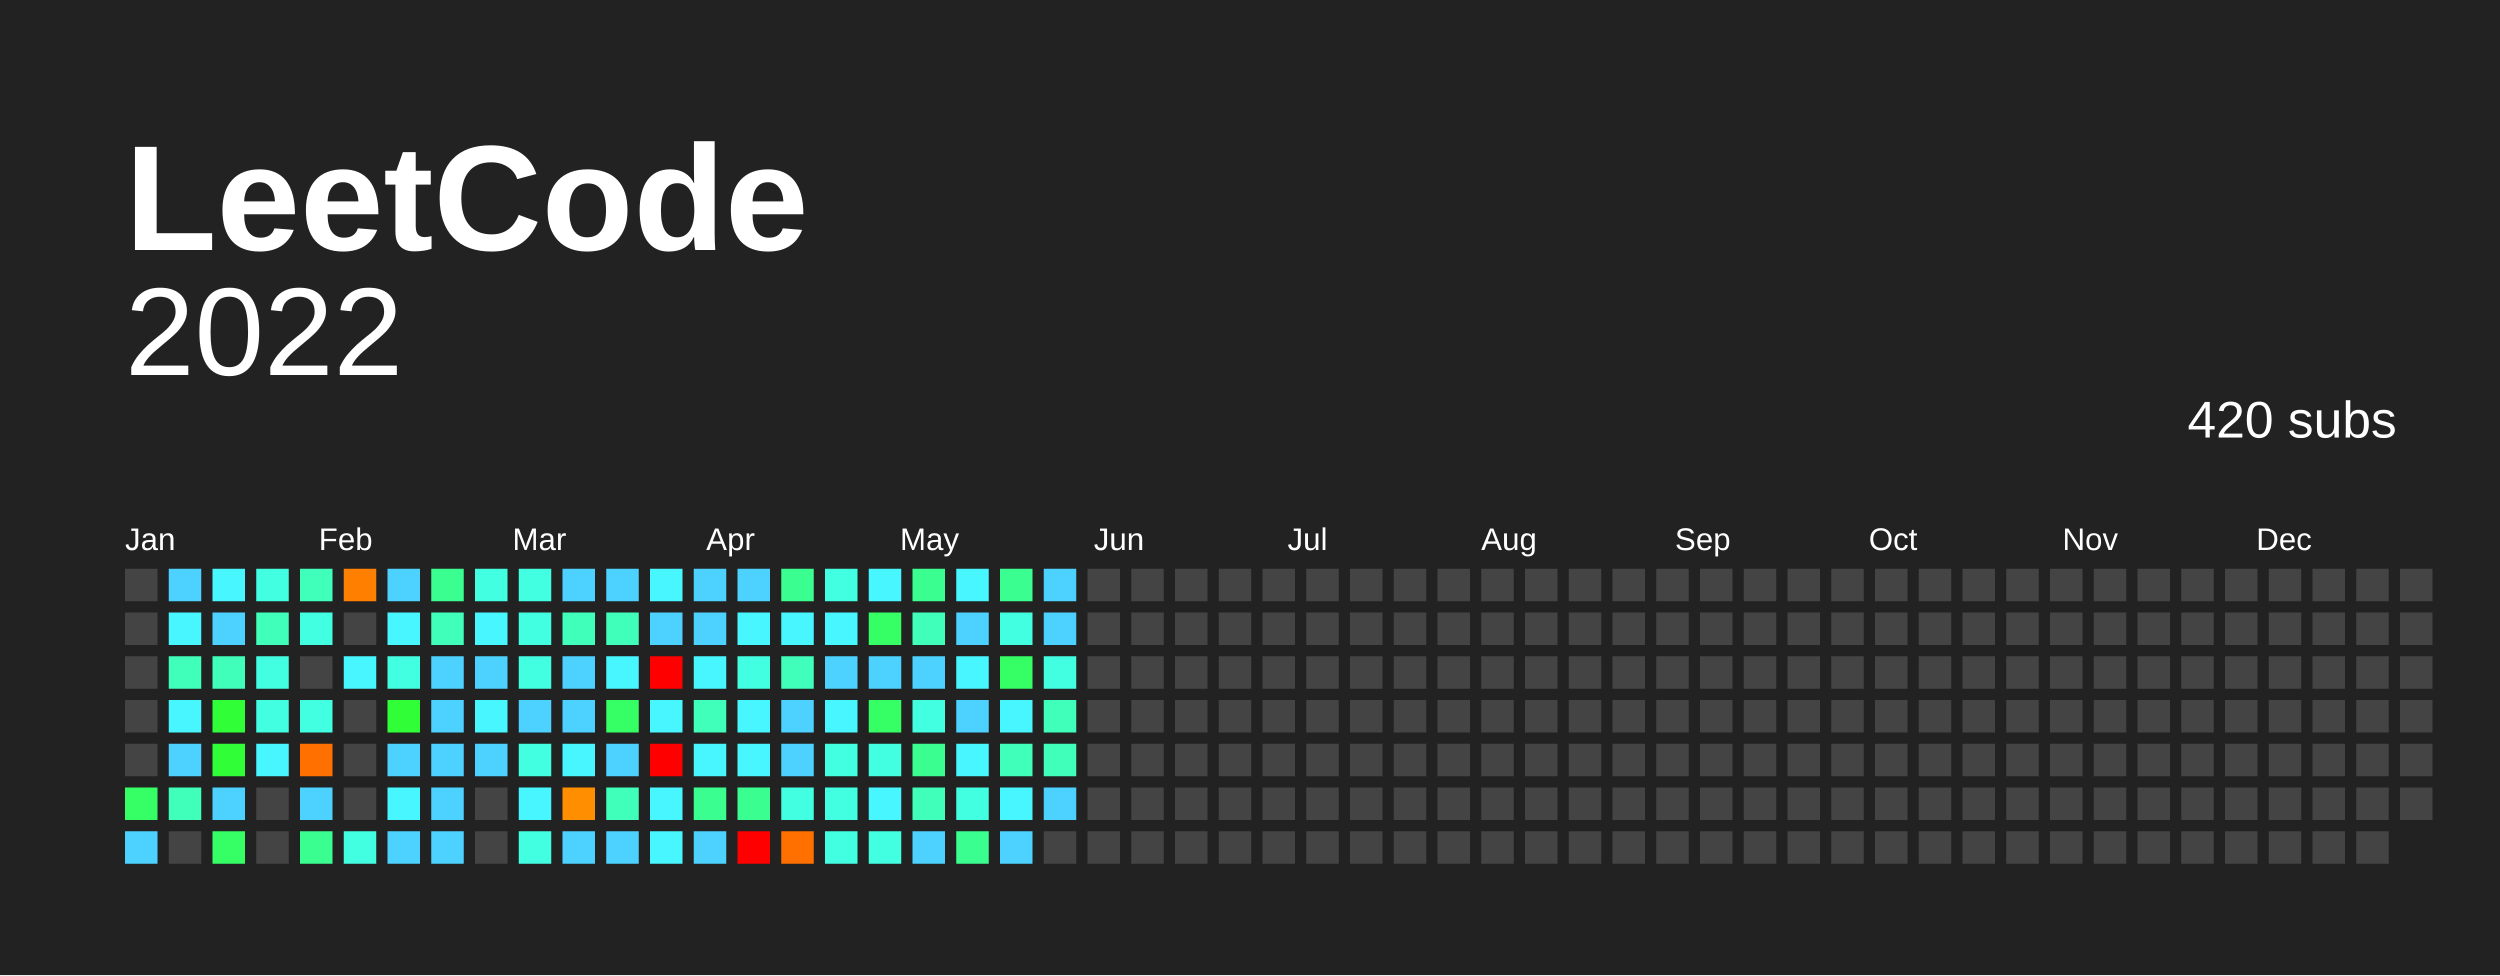
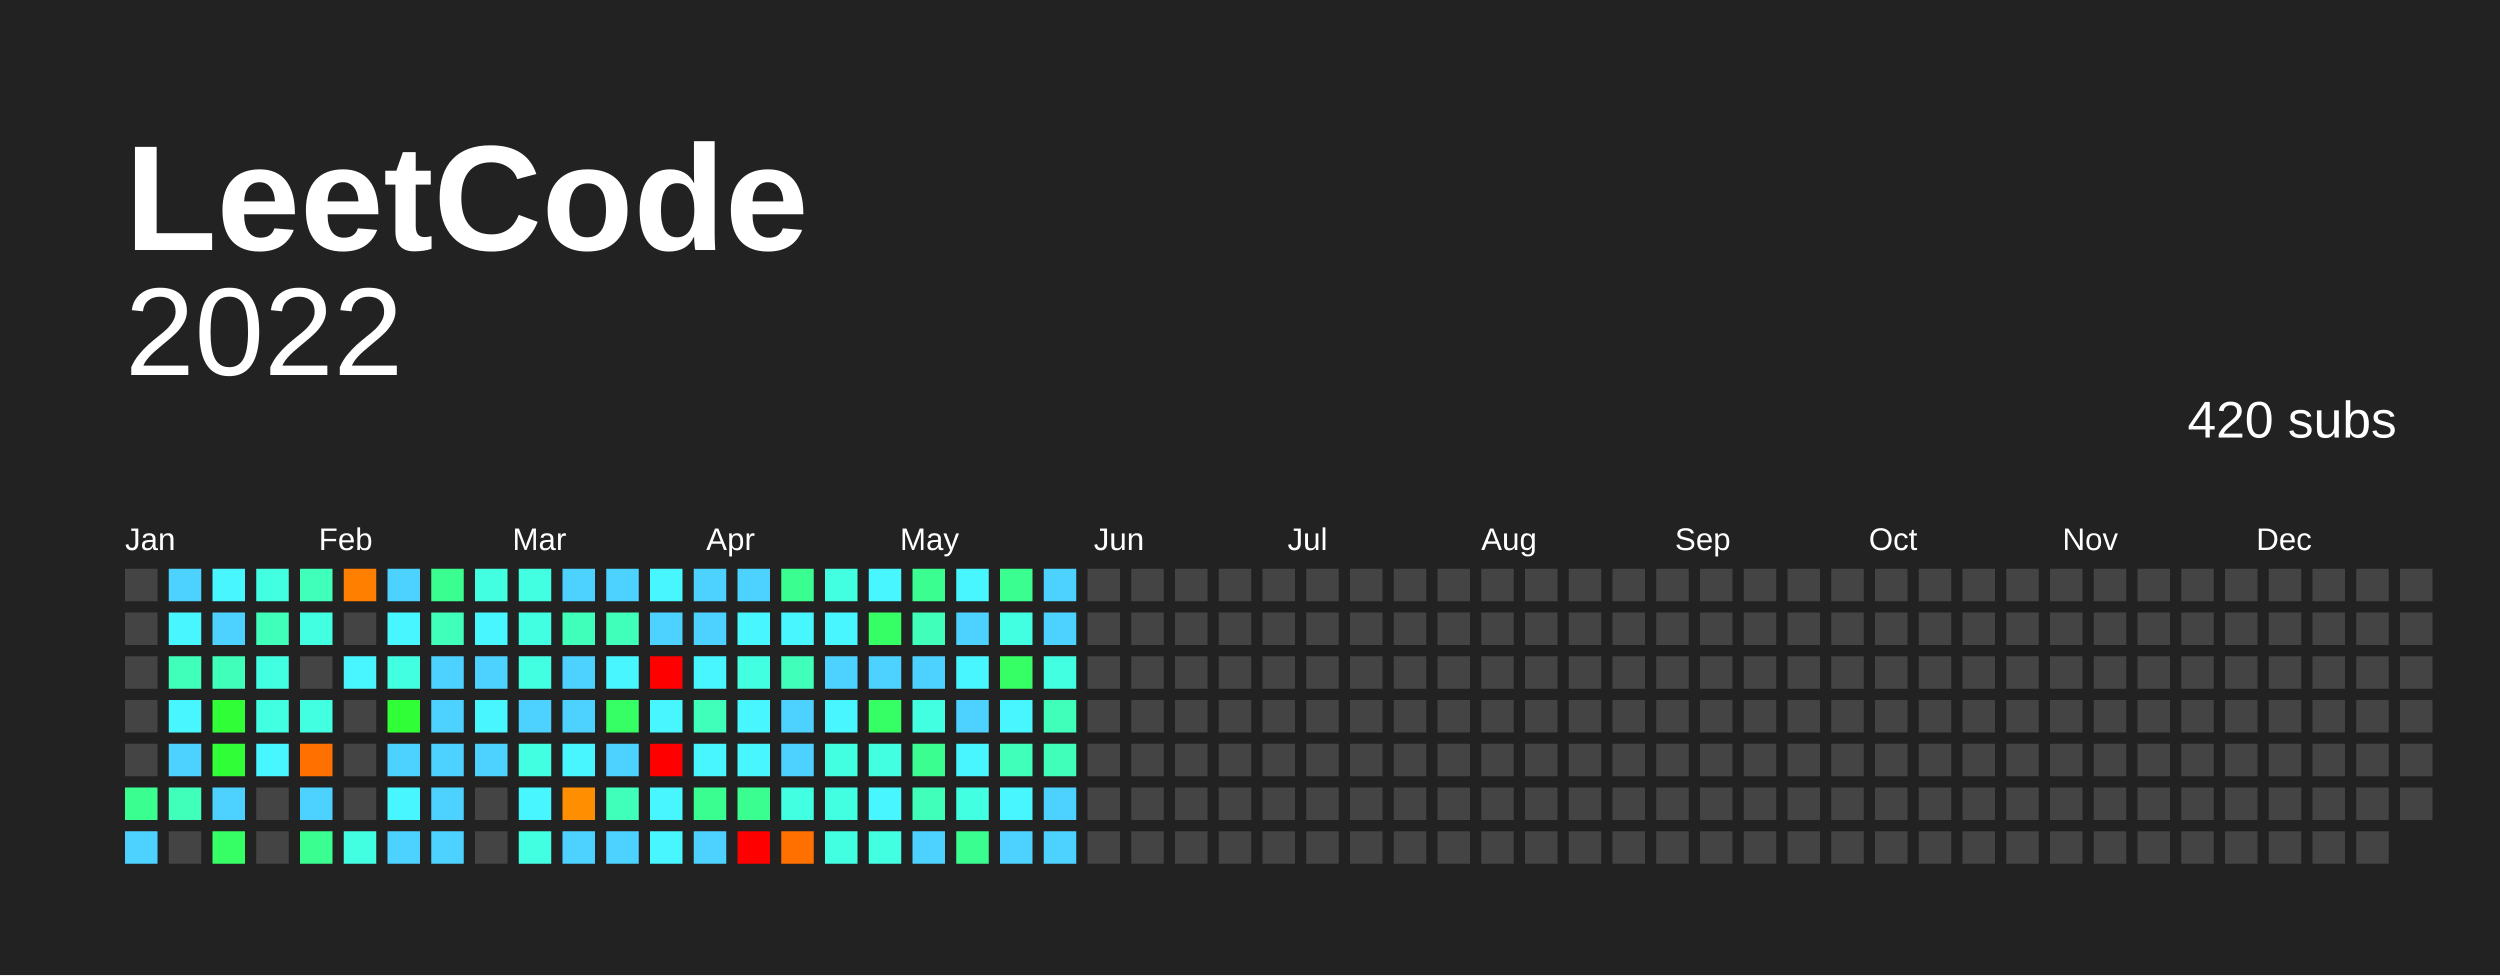
<svg xmlns="http://www.w3.org/2000/svg" baseProfile="full" height="78mm" version="1.1" viewBox="0,0,200,78" width="200mm">
  <defs />
  <rect fill="#222222" height="78" width="200" x="0" y="0" />
  <text fill="#FFFFFF" style="font-size:12px; font-family:Arial; font-weight:bold;" x="10" y="20"> LeetCode</text>
  <text alignment-baseline="hanging" fill="#FFFFFF" style="font-size:10.0px; font-family:Arial;" x="10" y="30">2022</text>
  <text alignment-baseline="hanging" fill="#FFFFFF" style="font-size:4.125px; font-family:Arial;" x="175" y="35">420 subs</text>
  <text fill="#FFFFFF" style="font-size:2.5px; font-family:Arial" x="10.0" y="44">Jan</text>
  <text fill="#FFFFFF" style="font-size:2.5px; font-family:Arial" x="25.5" y="44">Feb</text>
  <text fill="#FFFFFF" style="font-size:2.5px; font-family:Arial" x="41.0" y="44">Mar</text>
  <text fill="#FFFFFF" style="font-size:2.5px; font-family:Arial" x="56.5" y="44">Apr</text>
  <text fill="#FFFFFF" style="font-size:2.5px; font-family:Arial" x="72.0" y="44">May</text>
  <text fill="#FFFFFF" style="font-size:2.5px; font-family:Arial" x="87.5" y="44">Jun</text>
  <text fill="#FFFFFF" style="font-size:2.5px; font-family:Arial" x="103.0" y="44">Jul</text>
  <text fill="#FFFFFF" style="font-size:2.5px; font-family:Arial" x="118.5" y="44">Aug</text>
  <text fill="#FFFFFF" style="font-size:2.5px; font-family:Arial" x="134.0" y="44">Sep</text>
  <text fill="#FFFFFF" style="font-size:2.5px; font-family:Arial" x="149.5" y="44">Oct</text>
  <text fill="#FFFFFF" style="font-size:2.5px; font-family:Arial" x="165.0" y="44">Nov</text>
  <text fill="#FFFFFF" style="font-size:2.5px; font-family:Arial" x="180.5" y="44">Dec</text>
  <rect fill="#444444" height="2.6" width="2.6" x="10.0" y="45.5" />
  <rect fill="#444444" height="2.6" width="2.6" x="10.0" y="49.0" />
  <rect fill="#444444" height="2.6" width="2.6" x="10.0" y="52.5" />
  <rect fill="#444444" height="2.6" width="2.6" x="10.0" y="56.0" />
  <rect fill="#444444" height="2.6" width="2.6" x="10.0" y="59.5" />
-   <rect fill="#35ff65" height="2.6" width="2.6" x="10.0" y="63.0" />
+   <rect fill="#3aff90" height="2.6" width="2.6" x="10.0" y="63.0" />
  <rect fill="#4dd2ff" height="2.6" width="2.6" x="10.0" y="66.5" />
  <rect fill="#4dd2ff" height="2.6" width="2.6" x="13.5" y="45.5" />
  <rect fill="#48f6ff" height="2.6" width="2.6" x="13.5" y="49.0" />
  <rect fill="#3fffba" height="2.6" width="2.6" x="13.5" y="52.5" />
  <rect fill="#48f6ff" height="2.6" width="2.6" x="13.5" y="56.0" />
  <rect fill="#4dd2ff" height="2.6" width="2.6" x="13.5" y="59.5" />
  <rect fill="#3fffba" height="2.6" width="2.6" x="13.5" y="63.0" />
  <rect fill="#444444" height="2.6" width="2.6" x="13.5" y="66.5" />
  <rect fill="#48f6ff" height="2.6" width="2.6" x="17.0" y="45.5" />
  <rect fill="#4dd2ff" height="2.6" width="2.6" x="17.0" y="49.0" />
  <rect fill="#3fffba" height="2.6" width="2.6" x="17.0" y="52.5" />
  <rect fill="#30ff37" height="2.6" width="2.6" x="17.0" y="56.0" />
  <rect fill="#30ff37" height="2.6" width="2.6" x="17.0" y="59.5" />
  <rect fill="#4dd2ff" height="2.6" width="2.6" x="17.0" y="63.0" />
  <rect fill="#35ff65" height="2.6" width="2.6" x="17.0" y="66.5" />
  <rect fill="#43ffe2" height="2.6" width="2.6" x="20.5" y="45.5" />
  <rect fill="#3fffba" height="2.6" width="2.6" x="20.5" y="49.0" />
  <rect fill="#43ffe2" height="2.6" width="2.6" x="20.5" y="52.5" />
  <rect fill="#43ffe2" height="2.6" width="2.6" x="20.5" y="56.0" />
  <rect fill="#48f6ff" height="2.6" width="2.6" x="20.5" y="59.5" />
  <rect fill="#444444" height="2.6" width="2.6" x="20.5" y="63.0" />
  <rect fill="#444444" height="2.6" width="2.6" x="20.5" y="66.5" />
  <rect fill="#3fffba" height="2.6" width="2.6" x="24.0" y="45.5" />
  <rect fill="#43ffe2" height="2.6" width="2.6" x="24.0" y="49.0" />
  <rect fill="#444444" height="2.6" width="2.6" x="24.0" y="52.5" />
  <rect fill="#43ffe2" height="2.6" width="2.6" x="24.0" y="56.0" />
  <rect fill="#ff7000" height="2.6" width="2.6" x="24.0" y="59.5" />
  <rect fill="#4dd2ff" height="2.6" width="2.6" x="24.0" y="63.0" />
  <rect fill="#3aff90" height="2.6" width="2.6" x="24.0" y="66.5" />
  <rect fill="#ff7f00" height="2.6" width="2.6" x="27.5" y="45.5" />
  <rect fill="#444444" height="2.6" width="2.6" x="27.5" y="49.0" />
  <rect fill="#48f6ff" height="2.6" width="2.6" x="27.5" y="52.5" />
  <rect fill="#444444" height="2.6" width="2.6" x="27.5" y="56.0" />
  <rect fill="#444444" height="2.6" width="2.6" x="27.5" y="59.5" />
  <rect fill="#444444" height="2.6" width="2.6" x="27.5" y="63.0" />
  <rect fill="#43ffe2" height="2.6" width="2.6" x="27.5" y="66.5" />
  <rect fill="#4dd2ff" height="2.6" width="2.6" x="31.0" y="45.5" />
  <rect fill="#48f6ff" height="2.6" width="2.6" x="31.0" y="49.0" />
  <rect fill="#43ffe2" height="2.6" width="2.6" x="31.0" y="52.5" />
  <rect fill="#30ff37" height="2.6" width="2.6" x="31.0" y="56.0" />
  <rect fill="#4dd2ff" height="2.6" width="2.6" x="31.0" y="59.5" />
  <rect fill="#48f6ff" height="2.6" width="2.6" x="31.0" y="63.0" />
  <rect fill="#4dd2ff" height="2.6" width="2.6" x="31.0" y="66.5" />
  <rect fill="#3aff90" height="2.6" width="2.6" x="34.5" y="45.5" />
  <rect fill="#3fffba" height="2.6" width="2.6" x="34.5" y="49.0" />
  <rect fill="#4dd2ff" height="2.6" width="2.6" x="34.5" y="52.5" />
  <rect fill="#4dd2ff" height="2.6" width="2.6" x="34.5" y="56.0" />
  <rect fill="#4dd2ff" height="2.6" width="2.6" x="34.5" y="59.5" />
  <rect fill="#4dd2ff" height="2.6" width="2.6" x="34.5" y="63.0" />
  <rect fill="#4dd2ff" height="2.6" width="2.6" x="34.5" y="66.5" />
  <rect fill="#43ffe2" height="2.6" width="2.6" x="38.0" y="45.5" />
  <rect fill="#48f6ff" height="2.6" width="2.6" x="38.0" y="49.0" />
  <rect fill="#4dd2ff" height="2.6" width="2.6" x="38.0" y="52.5" />
  <rect fill="#48f6ff" height="2.6" width="2.6" x="38.0" y="56.0" />
  <rect fill="#4dd2ff" height="2.6" width="2.6" x="38.0" y="59.5" />
  <rect fill="#444444" height="2.6" width="2.6" x="38.0" y="63.0" />
  <rect fill="#444444" height="2.6" width="2.6" x="38.0" y="66.5" />
  <rect fill="#43ffe2" height="2.6" width="2.6" x="41.5" y="45.5" />
  <rect fill="#43ffe2" height="2.6" width="2.6" x="41.5" y="49.0" />
  <rect fill="#43ffe2" height="2.6" width="2.6" x="41.5" y="52.5" />
  <rect fill="#4dd2ff" height="2.6" width="2.6" x="41.5" y="56.0" />
  <rect fill="#43ffe2" height="2.6" width="2.6" x="41.5" y="59.5" />
  <rect fill="#48f6ff" height="2.6" width="2.6" x="41.5" y="63.0" />
  <rect fill="#43ffe2" height="2.6" width="2.6" x="41.5" y="66.5" />
  <rect fill="#4dd2ff" height="2.6" width="2.6" x="45.0" y="45.5" />
  <rect fill="#3fffba" height="2.6" width="2.6" x="45.0" y="49.0" />
  <rect fill="#4dd2ff" height="2.6" width="2.6" x="45.0" y="52.5" />
  <rect fill="#4dd2ff" height="2.6" width="2.6" x="45.0" y="56.0" />
  <rect fill="#48f6ff" height="2.6" width="2.6" x="45.0" y="59.5" />
  <rect fill="#ff8f00" height="2.6" width="2.6" x="45.0" y="63.0" />
  <rect fill="#4dd2ff" height="2.6" width="2.6" x="45.0" y="66.5" />
  <rect fill="#4dd2ff" height="2.6" width="2.6" x="48.5" y="45.5" />
  <rect fill="#3fffba" height="2.6" width="2.6" x="48.5" y="49.0" />
  <rect fill="#48f6ff" height="2.6" width="2.6" x="48.5" y="52.5" />
  <rect fill="#35ff65" height="2.6" width="2.6" x="48.5" y="56.0" />
  <rect fill="#4dd2ff" height="2.6" width="2.6" x="48.5" y="59.5" />
  <rect fill="#3fffba" height="2.6" width="2.6" x="48.5" y="63.0" />
  <rect fill="#4dd2ff" height="2.6" width="2.6" x="48.5" y="66.5" />
  <rect fill="#48f6ff" height="2.6" width="2.6" x="52.0" y="45.5" />
  <rect fill="#4dd2ff" height="2.6" width="2.6" x="52.0" y="49.0" />
  <rect fill="red" height="2.6" width="2.6" x="52.0" y="52.5" />
  <rect fill="#48f6ff" height="2.6" width="2.6" x="52.0" y="56.0" />
  <rect fill="red" height="2.6" width="2.6" x="52.0" y="59.5" />
  <rect fill="#48f6ff" height="2.6" width="2.6" x="52.0" y="63.0" />
  <rect fill="#48f6ff" height="2.6" width="2.6" x="52.0" y="66.5" />
  <rect fill="#4dd2ff" height="2.6" width="2.6" x="55.5" y="45.5" />
  <rect fill="#4dd2ff" height="2.6" width="2.6" x="55.5" y="49.0" />
  <rect fill="#48f6ff" height="2.6" width="2.6" x="55.5" y="52.5" />
  <rect fill="#3fffba" height="2.6" width="2.6" x="55.5" y="56.0" />
  <rect fill="#48f6ff" height="2.6" width="2.6" x="55.5" y="59.5" />
  <rect fill="#3aff90" height="2.6" width="2.6" x="55.5" y="63.0" />
  <rect fill="#4dd2ff" height="2.6" width="2.6" x="55.5" y="66.5" />
  <rect fill="#4dd2ff" height="2.6" width="2.6" x="59.0" y="45.5" />
  <rect fill="#48f6ff" height="2.6" width="2.6" x="59.0" y="49.0" />
  <rect fill="#43ffe2" height="2.6" width="2.6" x="59.0" y="52.5" />
  <rect fill="#48f6ff" height="2.6" width="2.6" x="59.0" y="56.0" />
  <rect fill="#48f6ff" height="2.6" width="2.6" x="59.0" y="59.5" />
  <rect fill="#3aff90" height="2.6" width="2.6" x="59.0" y="63.0" />
  <rect fill="red" height="2.6" width="2.6" x="59.0" y="66.5" />
  <rect fill="#3aff90" height="2.6" width="2.6" x="62.5" y="45.5" />
  <rect fill="#48f6ff" height="2.6" width="2.6" x="62.5" y="49.0" />
  <rect fill="#3fffba" height="2.6" width="2.6" x="62.5" y="52.5" />
  <rect fill="#4dd2ff" height="2.6" width="2.6" x="62.5" y="56.0" />
  <rect fill="#4dd2ff" height="2.6" width="2.6" x="62.5" y="59.5" />
  <rect fill="#43ffe2" height="2.6" width="2.6" x="62.5" y="63.0" />
  <rect fill="#ff7000" height="2.6" width="2.6" x="62.5" y="66.5" />
  <rect fill="#43ffe2" height="2.6" width="2.6" x="66.0" y="45.5" />
  <rect fill="#48f6ff" height="2.6" width="2.6" x="66.0" y="49.0" />
  <rect fill="#4dd2ff" height="2.6" width="2.6" x="66.0" y="52.5" />
  <rect fill="#48f6ff" height="2.6" width="2.6" x="66.0" y="56.0" />
  <rect fill="#43ffe2" height="2.6" width="2.6" x="66.0" y="59.5" />
  <rect fill="#43ffe2" height="2.6" width="2.6" x="66.0" y="63.0" />
  <rect fill="#43ffe2" height="2.6" width="2.6" x="66.0" y="66.5" />
  <rect fill="#48f6ff" height="2.6" width="2.6" x="69.5" y="45.5" />
  <rect fill="#35ff65" height="2.6" width="2.6" x="69.5" y="49.0" />
  <rect fill="#4dd2ff" height="2.6" width="2.6" x="69.5" y="52.5" />
  <rect fill="#35ff65" height="2.6" width="2.6" x="69.5" y="56.0" />
  <rect fill="#43ffe2" height="2.6" width="2.6" x="69.5" y="59.5" />
  <rect fill="#48f6ff" height="2.6" width="2.6" x="69.5" y="63.0" />
  <rect fill="#43ffe2" height="2.6" width="2.6" x="69.5" y="66.5" />
  <rect fill="#3aff90" height="2.6" width="2.6" x="73.0" y="45.5" />
  <rect fill="#3fffba" height="2.6" width="2.6" x="73.0" y="49.0" />
  <rect fill="#4dd2ff" height="2.6" width="2.6" x="73.0" y="52.5" />
  <rect fill="#43ffe2" height="2.6" width="2.6" x="73.0" y="56.0" />
  <rect fill="#3aff90" height="2.6" width="2.6" x="73.0" y="59.5" />
  <rect fill="#3fffba" height="2.6" width="2.6" x="73.0" y="63.0" />
  <rect fill="#4dd2ff" height="2.6" width="2.6" x="73.0" y="66.5" />
  <rect fill="#48f6ff" height="2.6" width="2.6" x="76.5" y="45.5" />
  <rect fill="#4dd2ff" height="2.6" width="2.6" x="76.5" y="49.0" />
  <rect fill="#48f6ff" height="2.6" width="2.6" x="76.5" y="52.5" />
  <rect fill="#4dd2ff" height="2.6" width="2.6" x="76.5" y="56.0" />
  <rect fill="#48f6ff" height="2.6" width="2.6" x="76.5" y="59.5" />
  <rect fill="#43ffe2" height="2.6" width="2.6" x="76.5" y="63.0" />
  <rect fill="#3aff90" height="2.6" width="2.6" x="76.5" y="66.5" />
  <rect fill="#3aff90" height="2.6" width="2.6" x="80.0" y="45.5" />
  <rect fill="#43ffe2" height="2.6" width="2.6" x="80.0" y="49.0" />
  <rect fill="#35ff65" height="2.6" width="2.6" x="80.0" y="52.5" />
  <rect fill="#48f6ff" height="2.6" width="2.6" x="80.0" y="56.0" />
  <rect fill="#3fffba" height="2.6" width="2.6" x="80.0" y="59.5" />
  <rect fill="#48f6ff" height="2.6" width="2.6" x="80.0" y="63.0" />
  <rect fill="#4dd2ff" height="2.6" width="2.6" x="80.0" y="66.5" />
  <rect fill="#4dd2ff" height="2.6" width="2.6" x="83.5" y="45.5" />
  <rect fill="#4dd2ff" height="2.6" width="2.6" x="83.5" y="49.0" />
  <rect fill="#43ffe2" height="2.6" width="2.6" x="83.5" y="52.5" />
  <rect fill="#3fffba" height="2.6" width="2.6" x="83.5" y="56.0" />
  <rect fill="#3fffba" height="2.6" width="2.6" x="83.5" y="59.5" />
  <rect fill="#4dd2ff" height="2.6" width="2.6" x="83.5" y="63.0" />
-   <rect fill="#444444" height="2.6" width="2.6" x="83.5" y="66.5" />
+   <rect fill="#4dd2ff" height="2.6" width="2.6" x="83.5" y="66.5" />
  <rect fill="#444444" height="2.6" width="2.6" x="87.0" y="45.5" />
  <rect fill="#444444" height="2.6" width="2.6" x="87.0" y="49.0" />
  <rect fill="#444444" height="2.6" width="2.6" x="87.0" y="52.5" />
  <rect fill="#444444" height="2.6" width="2.6" x="87.0" y="56.0" />
  <rect fill="#444444" height="2.6" width="2.6" x="87.0" y="59.5" />
  <rect fill="#444444" height="2.6" width="2.6" x="87.0" y="63.0" />
  <rect fill="#444444" height="2.6" width="2.6" x="87.0" y="66.5" />
  <rect fill="#444444" height="2.6" width="2.6" x="90.5" y="45.5" />
  <rect fill="#444444" height="2.6" width="2.6" x="90.5" y="49.0" />
  <rect fill="#444444" height="2.6" width="2.6" x="90.5" y="52.5" />
  <rect fill="#444444" height="2.6" width="2.6" x="90.5" y="56.0" />
  <rect fill="#444444" height="2.6" width="2.6" x="90.5" y="59.5" />
  <rect fill="#444444" height="2.6" width="2.6" x="90.5" y="63.0" />
  <rect fill="#444444" height="2.6" width="2.6" x="90.5" y="66.5" />
  <rect fill="#444444" height="2.6" width="2.6" x="94.0" y="45.5" />
  <rect fill="#444444" height="2.6" width="2.6" x="94.0" y="49.0" />
  <rect fill="#444444" height="2.6" width="2.6" x="94.0" y="52.5" />
  <rect fill="#444444" height="2.6" width="2.6" x="94.0" y="56.0" />
  <rect fill="#444444" height="2.6" width="2.6" x="94.0" y="59.5" />
  <rect fill="#444444" height="2.6" width="2.6" x="94.0" y="63.0" />
  <rect fill="#444444" height="2.6" width="2.6" x="94.0" y="66.5" />
  <rect fill="#444444" height="2.6" width="2.6" x="97.5" y="45.5" />
  <rect fill="#444444" height="2.6" width="2.6" x="97.5" y="49.0" />
  <rect fill="#444444" height="2.6" width="2.6" x="97.5" y="52.5" />
  <rect fill="#444444" height="2.6" width="2.6" x="97.5" y="56.0" />
  <rect fill="#444444" height="2.6" width="2.6" x="97.5" y="59.5" />
  <rect fill="#444444" height="2.6" width="2.6" x="97.5" y="63.0" />
  <rect fill="#444444" height="2.6" width="2.6" x="97.5" y="66.5" />
  <rect fill="#444444" height="2.6" width="2.6" x="101.0" y="45.5" />
  <rect fill="#444444" height="2.6" width="2.6" x="101.0" y="49.0" />
  <rect fill="#444444" height="2.6" width="2.6" x="101.0" y="52.5" />
  <rect fill="#444444" height="2.6" width="2.6" x="101.0" y="56.0" />
  <rect fill="#444444" height="2.6" width="2.6" x="101.0" y="59.5" />
  <rect fill="#444444" height="2.6" width="2.6" x="101.0" y="63.0" />
  <rect fill="#444444" height="2.6" width="2.6" x="101.0" y="66.5" />
  <rect fill="#444444" height="2.6" width="2.6" x="104.5" y="45.5" />
  <rect fill="#444444" height="2.6" width="2.6" x="104.5" y="49.0" />
  <rect fill="#444444" height="2.6" width="2.6" x="104.5" y="52.5" />
  <rect fill="#444444" height="2.6" width="2.6" x="104.5" y="56.0" />
  <rect fill="#444444" height="2.6" width="2.6" x="104.5" y="59.5" />
  <rect fill="#444444" height="2.6" width="2.6" x="104.5" y="63.0" />
  <rect fill="#444444" height="2.6" width="2.6" x="104.5" y="66.5" />
  <rect fill="#444444" height="2.6" width="2.6" x="108.0" y="45.5" />
  <rect fill="#444444" height="2.6" width="2.6" x="108.0" y="49.0" />
  <rect fill="#444444" height="2.6" width="2.6" x="108.0" y="52.5" />
  <rect fill="#444444" height="2.6" width="2.6" x="108.0" y="56.0" />
  <rect fill="#444444" height="2.6" width="2.6" x="108.0" y="59.5" />
  <rect fill="#444444" height="2.6" width="2.6" x="108.0" y="63.0" />
  <rect fill="#444444" height="2.6" width="2.6" x="108.0" y="66.5" />
  <rect fill="#444444" height="2.6" width="2.6" x="111.5" y="45.5" />
  <rect fill="#444444" height="2.6" width="2.6" x="111.5" y="49.0" />
  <rect fill="#444444" height="2.6" width="2.6" x="111.5" y="52.5" />
  <rect fill="#444444" height="2.6" width="2.6" x="111.5" y="56.0" />
  <rect fill="#444444" height="2.6" width="2.6" x="111.5" y="59.5" />
  <rect fill="#444444" height="2.6" width="2.6" x="111.5" y="63.0" />
  <rect fill="#444444" height="2.6" width="2.6" x="111.5" y="66.5" />
  <rect fill="#444444" height="2.6" width="2.6" x="115.0" y="45.5" />
  <rect fill="#444444" height="2.6" width="2.6" x="115.0" y="49.0" />
  <rect fill="#444444" height="2.6" width="2.6" x="115.0" y="52.5" />
  <rect fill="#444444" height="2.6" width="2.6" x="115.0" y="56.0" />
  <rect fill="#444444" height="2.6" width="2.6" x="115.0" y="59.5" />
  <rect fill="#444444" height="2.6" width="2.6" x="115.0" y="63.0" />
  <rect fill="#444444" height="2.6" width="2.6" x="115.0" y="66.5" />
  <rect fill="#444444" height="2.6" width="2.6" x="118.5" y="45.5" />
  <rect fill="#444444" height="2.6" width="2.6" x="118.5" y="49.0" />
  <rect fill="#444444" height="2.6" width="2.6" x="118.5" y="52.5" />
  <rect fill="#444444" height="2.6" width="2.6" x="118.5" y="56.0" />
  <rect fill="#444444" height="2.6" width="2.6" x="118.5" y="59.5" />
  <rect fill="#444444" height="2.6" width="2.6" x="118.5" y="63.0" />
  <rect fill="#444444" height="2.6" width="2.6" x="118.5" y="66.5" />
  <rect fill="#444444" height="2.6" width="2.6" x="122.0" y="45.5" />
  <rect fill="#444444" height="2.6" width="2.6" x="122.0" y="49.0" />
  <rect fill="#444444" height="2.6" width="2.6" x="122.0" y="52.5" />
  <rect fill="#444444" height="2.6" width="2.6" x="122.0" y="56.0" />
  <rect fill="#444444" height="2.6" width="2.6" x="122.0" y="59.5" />
  <rect fill="#444444" height="2.6" width="2.6" x="122.0" y="63.0" />
  <rect fill="#444444" height="2.6" width="2.6" x="122.0" y="66.5" />
  <rect fill="#444444" height="2.6" width="2.6" x="125.5" y="45.5" />
  <rect fill="#444444" height="2.6" width="2.6" x="125.5" y="49.0" />
  <rect fill="#444444" height="2.6" width="2.6" x="125.5" y="52.5" />
  <rect fill="#444444" height="2.6" width="2.6" x="125.5" y="56.0" />
  <rect fill="#444444" height="2.6" width="2.6" x="125.5" y="59.5" />
  <rect fill="#444444" height="2.6" width="2.6" x="125.5" y="63.0" />
  <rect fill="#444444" height="2.6" width="2.6" x="125.5" y="66.5" />
  <rect fill="#444444" height="2.6" width="2.6" x="129.0" y="45.5" />
  <rect fill="#444444" height="2.6" width="2.6" x="129.0" y="49.0" />
  <rect fill="#444444" height="2.6" width="2.6" x="129.0" y="52.5" />
  <rect fill="#444444" height="2.6" width="2.6" x="129.0" y="56.0" />
  <rect fill="#444444" height="2.6" width="2.6" x="129.0" y="59.5" />
  <rect fill="#444444" height="2.6" width="2.6" x="129.0" y="63.0" />
  <rect fill="#444444" height="2.6" width="2.6" x="129.0" y="66.5" />
  <rect fill="#444444" height="2.6" width="2.6" x="132.5" y="45.5" />
  <rect fill="#444444" height="2.6" width="2.6" x="132.5" y="49.0" />
  <rect fill="#444444" height="2.6" width="2.6" x="132.5" y="52.5" />
  <rect fill="#444444" height="2.6" width="2.6" x="132.5" y="56.0" />
  <rect fill="#444444" height="2.6" width="2.6" x="132.5" y="59.5" />
  <rect fill="#444444" height="2.6" width="2.6" x="132.5" y="63.0" />
  <rect fill="#444444" height="2.6" width="2.6" x="132.5" y="66.5" />
  <rect fill="#444444" height="2.6" width="2.6" x="136.0" y="45.5" />
  <rect fill="#444444" height="2.6" width="2.6" x="136.0" y="49.0" />
  <rect fill="#444444" height="2.6" width="2.6" x="136.0" y="52.5" />
  <rect fill="#444444" height="2.6" width="2.6" x="136.0" y="56.0" />
  <rect fill="#444444" height="2.6" width="2.6" x="136.0" y="59.5" />
  <rect fill="#444444" height="2.6" width="2.6" x="136.0" y="63.0" />
  <rect fill="#444444" height="2.6" width="2.6" x="136.0" y="66.5" />
  <rect fill="#444444" height="2.6" width="2.6" x="139.5" y="45.5" />
  <rect fill="#444444" height="2.6" width="2.6" x="139.5" y="49.0" />
  <rect fill="#444444" height="2.6" width="2.6" x="139.5" y="52.5" />
  <rect fill="#444444" height="2.6" width="2.6" x="139.5" y="56.0" />
  <rect fill="#444444" height="2.6" width="2.6" x="139.5" y="59.5" />
  <rect fill="#444444" height="2.6" width="2.6" x="139.5" y="63.0" />
  <rect fill="#444444" height="2.6" width="2.6" x="139.5" y="66.5" />
  <rect fill="#444444" height="2.6" width="2.6" x="143.0" y="45.5" />
  <rect fill="#444444" height="2.6" width="2.6" x="143.0" y="49.0" />
  <rect fill="#444444" height="2.6" width="2.6" x="143.0" y="52.5" />
  <rect fill="#444444" height="2.6" width="2.6" x="143.0" y="56.0" />
  <rect fill="#444444" height="2.6" width="2.6" x="143.0" y="59.5" />
  <rect fill="#444444" height="2.6" width="2.6" x="143.0" y="63.0" />
  <rect fill="#444444" height="2.6" width="2.6" x="143.0" y="66.5" />
  <rect fill="#444444" height="2.6" width="2.6" x="146.5" y="45.5" />
  <rect fill="#444444" height="2.6" width="2.6" x="146.5" y="49.0" />
  <rect fill="#444444" height="2.6" width="2.6" x="146.5" y="52.5" />
  <rect fill="#444444" height="2.6" width="2.6" x="146.5" y="56.0" />
  <rect fill="#444444" height="2.6" width="2.6" x="146.5" y="59.5" />
  <rect fill="#444444" height="2.6" width="2.6" x="146.5" y="63.0" />
  <rect fill="#444444" height="2.6" width="2.6" x="146.5" y="66.5" />
  <rect fill="#444444" height="2.6" width="2.6" x="150.0" y="45.5" />
  <rect fill="#444444" height="2.6" width="2.6" x="150.0" y="49.0" />
  <rect fill="#444444" height="2.6" width="2.6" x="150.0" y="52.5" />
  <rect fill="#444444" height="2.6" width="2.6" x="150.0" y="56.0" />
  <rect fill="#444444" height="2.6" width="2.6" x="150.0" y="59.5" />
  <rect fill="#444444" height="2.6" width="2.6" x="150.0" y="63.0" />
  <rect fill="#444444" height="2.6" width="2.6" x="150.0" y="66.5" />
  <rect fill="#444444" height="2.6" width="2.6" x="153.5" y="45.5" />
  <rect fill="#444444" height="2.6" width="2.6" x="153.5" y="49.0" />
  <rect fill="#444444" height="2.6" width="2.6" x="153.5" y="52.5" />
  <rect fill="#444444" height="2.6" width="2.6" x="153.5" y="56.0" />
  <rect fill="#444444" height="2.6" width="2.6" x="153.5" y="59.5" />
  <rect fill="#444444" height="2.6" width="2.6" x="153.5" y="63.0" />
  <rect fill="#444444" height="2.6" width="2.6" x="153.5" y="66.5" />
  <rect fill="#444444" height="2.6" width="2.6" x="157.0" y="45.5" />
  <rect fill="#444444" height="2.6" width="2.6" x="157.0" y="49.0" />
  <rect fill="#444444" height="2.6" width="2.6" x="157.0" y="52.5" />
  <rect fill="#444444" height="2.6" width="2.6" x="157.0" y="56.0" />
  <rect fill="#444444" height="2.6" width="2.6" x="157.0" y="59.5" />
  <rect fill="#444444" height="2.6" width="2.6" x="157.0" y="63.0" />
  <rect fill="#444444" height="2.6" width="2.6" x="157.0" y="66.5" />
  <rect fill="#444444" height="2.6" width="2.6" x="160.5" y="45.5" />
  <rect fill="#444444" height="2.6" width="2.6" x="160.5" y="49.0" />
  <rect fill="#444444" height="2.6" width="2.6" x="160.5" y="52.5" />
  <rect fill="#444444" height="2.6" width="2.6" x="160.5" y="56.0" />
  <rect fill="#444444" height="2.6" width="2.6" x="160.5" y="59.5" />
  <rect fill="#444444" height="2.6" width="2.6" x="160.5" y="63.0" />
  <rect fill="#444444" height="2.6" width="2.6" x="160.5" y="66.5" />
  <rect fill="#444444" height="2.6" width="2.6" x="164.0" y="45.5" />
  <rect fill="#444444" height="2.6" width="2.6" x="164.0" y="49.0" />
  <rect fill="#444444" height="2.6" width="2.6" x="164.0" y="52.5" />
  <rect fill="#444444" height="2.6" width="2.6" x="164.0" y="56.0" />
  <rect fill="#444444" height="2.6" width="2.6" x="164.0" y="59.5" />
  <rect fill="#444444" height="2.6" width="2.6" x="164.0" y="63.0" />
  <rect fill="#444444" height="2.6" width="2.6" x="164.0" y="66.5" />
  <rect fill="#444444" height="2.6" width="2.6" x="167.5" y="45.5" />
  <rect fill="#444444" height="2.6" width="2.6" x="167.5" y="49.0" />
  <rect fill="#444444" height="2.6" width="2.6" x="167.5" y="52.5" />
  <rect fill="#444444" height="2.6" width="2.6" x="167.5" y="56.0" />
  <rect fill="#444444" height="2.6" width="2.6" x="167.5" y="59.5" />
  <rect fill="#444444" height="2.6" width="2.6" x="167.5" y="63.0" />
  <rect fill="#444444" height="2.6" width="2.6" x="167.5" y="66.5" />
  <rect fill="#444444" height="2.6" width="2.6" x="171.0" y="45.5" />
  <rect fill="#444444" height="2.6" width="2.6" x="171.0" y="49.0" />
  <rect fill="#444444" height="2.6" width="2.6" x="171.0" y="52.5" />
  <rect fill="#444444" height="2.6" width="2.6" x="171.0" y="56.0" />
  <rect fill="#444444" height="2.6" width="2.6" x="171.0" y="59.5" />
  <rect fill="#444444" height="2.6" width="2.6" x="171.0" y="63.0" />
  <rect fill="#444444" height="2.6" width="2.6" x="171.0" y="66.5" />
  <rect fill="#444444" height="2.6" width="2.6" x="174.5" y="45.5" />
  <rect fill="#444444" height="2.6" width="2.6" x="174.5" y="49.0" />
  <rect fill="#444444" height="2.6" width="2.6" x="174.5" y="52.5" />
  <rect fill="#444444" height="2.6" width="2.6" x="174.5" y="56.0" />
  <rect fill="#444444" height="2.6" width="2.6" x="174.5" y="59.5" />
  <rect fill="#444444" height="2.6" width="2.6" x="174.5" y="63.0" />
  <rect fill="#444444" height="2.6" width="2.6" x="174.5" y="66.5" />
  <rect fill="#444444" height="2.6" width="2.6" x="178.0" y="45.5" />
  <rect fill="#444444" height="2.6" width="2.6" x="178.0" y="49.0" />
  <rect fill="#444444" height="2.6" width="2.6" x="178.0" y="52.5" />
  <rect fill="#444444" height="2.6" width="2.6" x="178.0" y="56.0" />
  <rect fill="#444444" height="2.6" width="2.6" x="178.0" y="59.5" />
  <rect fill="#444444" height="2.6" width="2.6" x="178.0" y="63.0" />
  <rect fill="#444444" height="2.6" width="2.6" x="178.0" y="66.5" />
  <rect fill="#444444" height="2.6" width="2.6" x="181.5" y="45.5" />
  <rect fill="#444444" height="2.6" width="2.6" x="181.5" y="49.0" />
  <rect fill="#444444" height="2.6" width="2.6" x="181.5" y="52.5" />
  <rect fill="#444444" height="2.6" width="2.6" x="181.5" y="56.0" />
  <rect fill="#444444" height="2.6" width="2.6" x="181.5" y="59.5" />
  <rect fill="#444444" height="2.6" width="2.6" x="181.5" y="63.0" />
  <rect fill="#444444" height="2.6" width="2.6" x="181.5" y="66.5" />
  <rect fill="#444444" height="2.6" width="2.6" x="185.0" y="45.5" />
  <rect fill="#444444" height="2.6" width="2.6" x="185.0" y="49.0" />
  <rect fill="#444444" height="2.6" width="2.6" x="185.0" y="52.5" />
  <rect fill="#444444" height="2.6" width="2.6" x="185.0" y="56.0" />
  <rect fill="#444444" height="2.6" width="2.6" x="185.0" y="59.5" />
  <rect fill="#444444" height="2.6" width="2.6" x="185.0" y="63.0" />
  <rect fill="#444444" height="2.6" width="2.6" x="185.0" y="66.5" />
  <rect fill="#444444" height="2.6" width="2.6" x="188.5" y="45.5" />
  <rect fill="#444444" height="2.6" width="2.6" x="188.5" y="49.0" />
  <rect fill="#444444" height="2.6" width="2.6" x="188.5" y="52.5" />
  <rect fill="#444444" height="2.6" width="2.6" x="188.5" y="56.0" />
  <rect fill="#444444" height="2.6" width="2.6" x="188.5" y="59.5" />
  <rect fill="#444444" height="2.6" width="2.6" x="188.5" y="63.0" />
  <rect fill="#444444" height="2.6" width="2.6" x="188.5" y="66.5" />
  <rect fill="#444444" height="2.6" width="2.6" x="192.0" y="45.5" />
  <rect fill="#444444" height="2.6" width="2.6" x="192.0" y="49.0" />
  <rect fill="#444444" height="2.6" width="2.6" x="192.0" y="52.5" />
  <rect fill="#444444" height="2.6" width="2.6" x="192.0" y="56.0" />
  <rect fill="#444444" height="2.6" width="2.6" x="192.0" y="59.5" />
  <rect fill="#444444" height="2.6" width="2.6" x="192.0" y="63.0" />
</svg>
